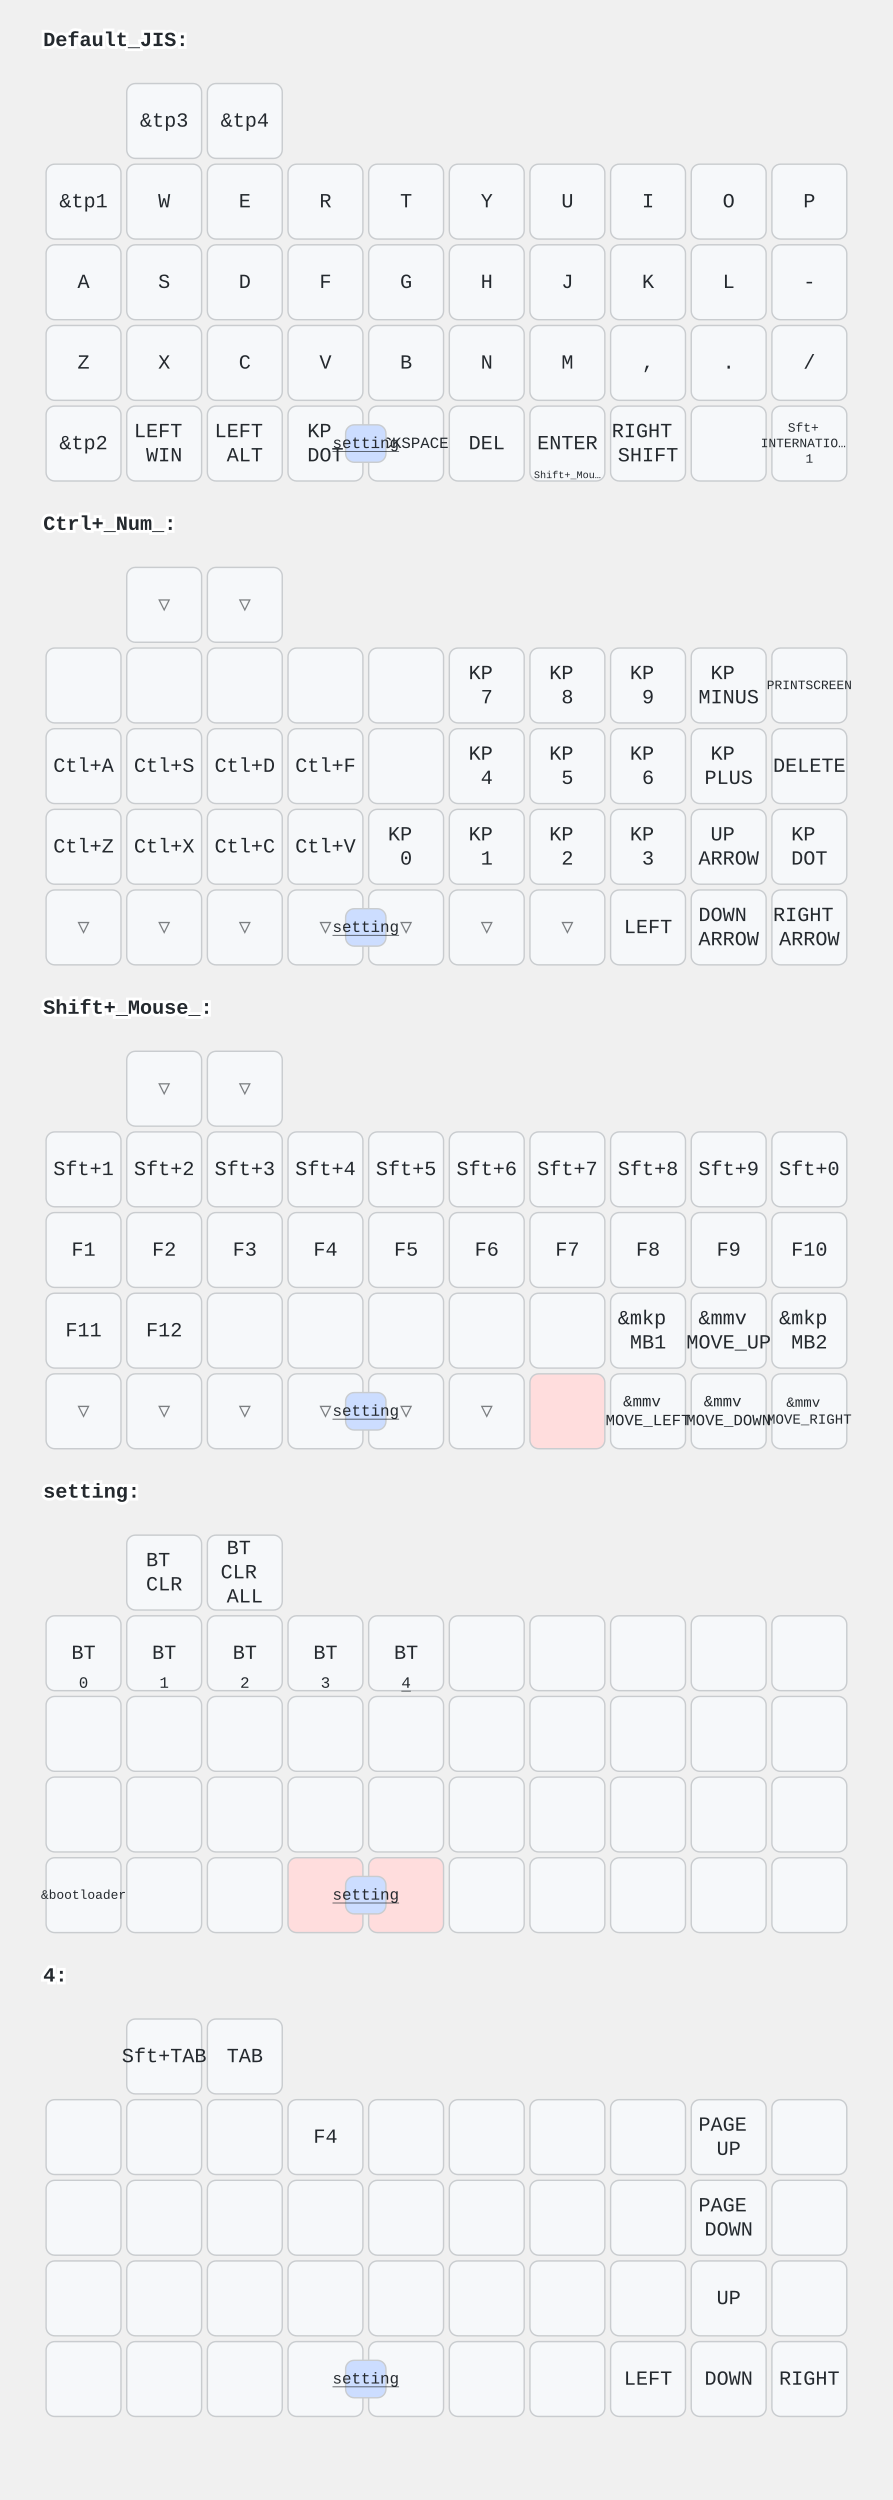
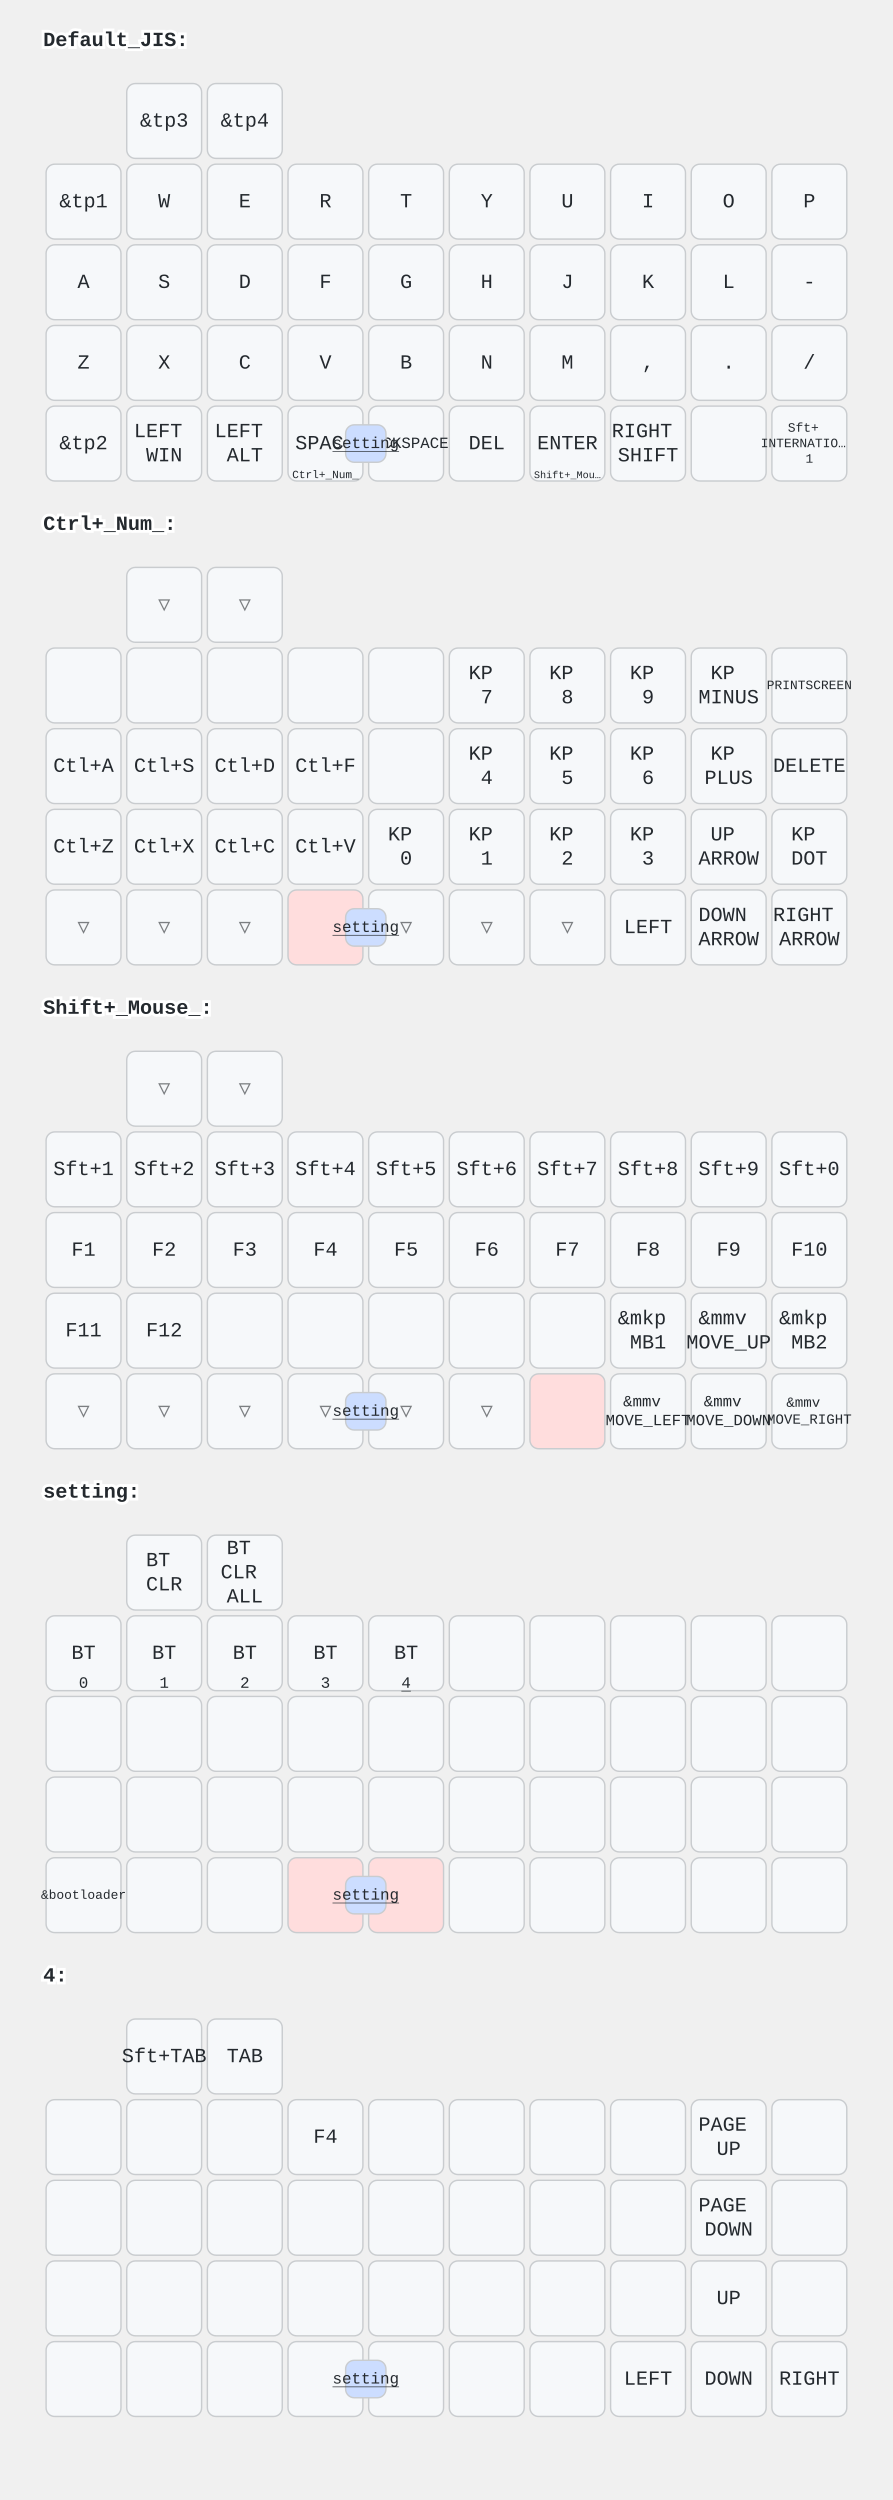
<svg xmlns="http://www.w3.org/2000/svg" width="620" height="1736" viewBox="0 0 620 1736" class="keymap">
  <style>/* inherit to force styles through use tags */
svg path {
    fill: inherit;
}

/* font and background color specifications */
svg.keymap {
    font-family: SFMono-Regular,Consolas,Liberation Mono,Menlo,monospace;
    font-size: 14px;
    font-kerning: normal;
    text-rendering: optimizeLegibility;
    fill: #24292e;
}

/* default key styling */
rect.key {
    fill: #f6f8fa;
}

rect.key, rect.combo {
    stroke: #c9cccf;
    stroke-width: 1;
}

/* default key side styling, only used is draw_key_sides is set */
rect.side {
    filter: brightness(90%);
}

/* color accent for combo boxes */
rect.combo, rect.combo-separate {
    fill: #cdf;
}

/* color accent for held keys */
rect.held, rect.combo.held {
    fill: #fdd;
}

/* color accent for ghost (optional) keys */
rect.ghost, rect.combo.ghost {
    stroke-dasharray: 4, 4;
    stroke-width: 2;
}

text {
    text-anchor: middle;
    dominant-baseline: middle;
}

/* styling for layer labels */
text.label {
    font-weight: bold;
    text-anchor: start;
    stroke: white;
    stroke-width: 4;
    paint-order: stroke;
}

/* styling for optional footer */
text.footer {
    text-anchor: end;
    dominant-baseline: auto;
    stroke: white;
    stroke-width: 4;
    paint-order: stroke;
}

/* styling for combo tap, and key non-tap label text */
text.combo, text.hold, text.shifted, text.left, text.right {
    font-size: 11px;
}

text.hold {
    text-anchor: middle;
    dominant-baseline: auto;
}

text.shifted {
    text-anchor: middle;
    dominant-baseline: hanging;
}

text.left {
    text-anchor: start;
}

text.right {
    text-anchor: end;
}

text.layer-activator {
    text-decoration: underline;
}

/* styling for hold/shifted label text in combo box */
text.combo.hold, text.combo.shifted, text.combo.left, text.combo.right {
    font-size: 8px;
}

/* lighter symbol for transparent keys */
text.trans {
    fill: #7b7e81;
}

/* styling for combo dendrons */
path.combo {
    stroke-width: 1;
    stroke: gray;
    fill: none;
}

/* Start Tabler Icons Cleanup */
/* cannot use height/width with glyphs */
.icon-tabler &gt; path {
    fill: inherit;
    stroke: inherit;
    stroke-width: 2;
}
/* hide tabler's default box */
.icon-tabler &gt; path[stroke="none"][fill="none"] {
    visibility: hidden;
}
/* End Tabler Icons Cleanup */
</style>
  <g transform="translate(30, 0)" class="layer-Default_JIS">
    <text x="0" y="28" class="label" id="Default_JIS">Default_JIS:</text>
    <g transform="translate(0, 56)">
      <g transform="translate(84, 28)" class="key keypos-0">
        <rect rx="6" ry="6" x="-26" y="-26" width="52" height="52" class="key" />
        <text x="0" y="0" class="key tap">&amp;tp3</text>
      </g>
      <g transform="translate(140, 28)" class="key keypos-1">
        <rect rx="6" ry="6" x="-26" y="-26" width="52" height="52" class="key" />
        <text x="0" y="0" class="key tap">&amp;tp4</text>
      </g>
      <g transform="translate(28, 84)" class="key keypos-2">
        <rect rx="6" ry="6" x="-26" y="-26" width="52" height="52" class="key" />
        <text x="0" y="0" class="key tap">&amp;tp1</text>
      </g>
      <g transform="translate(84, 84)" class="key keypos-3">
        <rect rx="6" ry="6" x="-26" y="-26" width="52" height="52" class="key" />
        <text x="0" y="0" class="key tap">W</text>
      </g>
      <g transform="translate(140, 84)" class="key keypos-4">
        <rect rx="6" ry="6" x="-26" y="-26" width="52" height="52" class="key" />
        <text x="0" y="0" class="key tap">E</text>
      </g>
      <g transform="translate(196, 84)" class="key keypos-5">
        <rect rx="6" ry="6" x="-26" y="-26" width="52" height="52" class="key" />
        <text x="0" y="0" class="key tap">R</text>
      </g>
      <g transform="translate(252, 84)" class="key keypos-6">
        <rect rx="6" ry="6" x="-26" y="-26" width="52" height="52" class="key" />
        <text x="0" y="0" class="key tap">T</text>
      </g>
      <g transform="translate(308, 84)" class="key keypos-7">
        <rect rx="6" ry="6" x="-26" y="-26" width="52" height="52" class="key" />
        <text x="0" y="0" class="key tap">Y</text>
      </g>
      <g transform="translate(364, 84)" class="key keypos-8">
        <rect rx="6" ry="6" x="-26" y="-26" width="52" height="52" class="key" />
        <text x="0" y="0" class="key tap">U</text>
      </g>
      <g transform="translate(420, 84)" class="key keypos-9">
        <rect rx="6" ry="6" x="-26" y="-26" width="52" height="52" class="key" />
        <text x="0" y="0" class="key tap">I</text>
      </g>
      <g transform="translate(476, 84)" class="key keypos-10">
        <rect rx="6" ry="6" x="-26" y="-26" width="52" height="52" class="key" />
        <text x="0" y="0" class="key tap">O</text>
      </g>
      <g transform="translate(532, 84)" class="key keypos-11">
        <rect rx="6" ry="6" x="-26" y="-26" width="52" height="52" class="key" />
        <text x="0" y="0" class="key tap">P</text>
      </g>
      <g transform="translate(28, 140)" class="key keypos-12">
        <rect rx="6" ry="6" x="-26" y="-26" width="52" height="52" class="key" />
        <text x="0" y="0" class="key tap">A</text>
      </g>
      <g transform="translate(84, 140)" class="key keypos-13">
        <rect rx="6" ry="6" x="-26" y="-26" width="52" height="52" class="key" />
        <text x="0" y="0" class="key tap">S</text>
      </g>
      <g transform="translate(140, 140)" class="key keypos-14">
        <rect rx="6" ry="6" x="-26" y="-26" width="52" height="52" class="key" />
        <text x="0" y="0" class="key tap">D</text>
      </g>
      <g transform="translate(196, 140)" class="key keypos-15">
        <rect rx="6" ry="6" x="-26" y="-26" width="52" height="52" class="key" />
        <text x="0" y="0" class="key tap">F</text>
      </g>
      <g transform="translate(252, 140)" class="key keypos-16">
        <rect rx="6" ry="6" x="-26" y="-26" width="52" height="52" class="key" />
        <text x="0" y="0" class="key tap">G</text>
      </g>
      <g transform="translate(308, 140)" class="key keypos-17">
        <rect rx="6" ry="6" x="-26" y="-26" width="52" height="52" class="key" />
        <text x="0" y="0" class="key tap">H</text>
      </g>
      <g transform="translate(364, 140)" class="key keypos-18">
        <rect rx="6" ry="6" x="-26" y="-26" width="52" height="52" class="key" />
        <text x="0" y="0" class="key tap">J</text>
      </g>
      <g transform="translate(420, 140)" class="key keypos-19">
        <rect rx="6" ry="6" x="-26" y="-26" width="52" height="52" class="key" />
        <text x="0" y="0" class="key tap">K</text>
      </g>
      <g transform="translate(476, 140)" class="key keypos-20">
        <rect rx="6" ry="6" x="-26" y="-26" width="52" height="52" class="key" />
        <text x="0" y="0" class="key tap">L</text>
      </g>
      <g transform="translate(532, 140)" class="key keypos-21">
        <rect rx="6" ry="6" x="-26" y="-26" width="52" height="52" class="key" />
        <text x="0" y="0" class="key tap">-</text>
      </g>
      <g transform="translate(28, 196)" class="key keypos-22">
        <rect rx="6" ry="6" x="-26" y="-26" width="52" height="52" class="key" />
        <text x="0" y="0" class="key tap">Z</text>
      </g>
      <g transform="translate(84, 196)" class="key keypos-23">
        <rect rx="6" ry="6" x="-26" y="-26" width="52" height="52" class="key" />
        <text x="0" y="0" class="key tap">X</text>
      </g>
      <g transform="translate(140, 196)" class="key keypos-24">
        <rect rx="6" ry="6" x="-26" y="-26" width="52" height="52" class="key" />
        <text x="0" y="0" class="key tap">C</text>
      </g>
      <g transform="translate(196, 196)" class="key keypos-25">
        <rect rx="6" ry="6" x="-26" y="-26" width="52" height="52" class="key" />
        <text x="0" y="0" class="key tap">V</text>
      </g>
      <g transform="translate(252, 196)" class="key keypos-26">
        <rect rx="6" ry="6" x="-26" y="-26" width="52" height="52" class="key" />
        <text x="0" y="0" class="key tap">B</text>
      </g>
      <g transform="translate(308, 196)" class="key keypos-27">
        <rect rx="6" ry="6" x="-26" y="-26" width="52" height="52" class="key" />
        <text x="0" y="0" class="key tap">N</text>
      </g>
      <g transform="translate(364, 196)" class="key keypos-28">
        <rect rx="6" ry="6" x="-26" y="-26" width="52" height="52" class="key" />
        <text x="0" y="0" class="key tap">M</text>
      </g>
      <g transform="translate(420, 196)" class="key keypos-29">
        <rect rx="6" ry="6" x="-26" y="-26" width="52" height="52" class="key" />
        <text x="0" y="0" class="key tap">,</text>
      </g>
      <g transform="translate(476, 196)" class="key keypos-30">
        <rect rx="6" ry="6" x="-26" y="-26" width="52" height="52" class="key" />
        <text x="0" y="0" class="key tap">.</text>
      </g>
      <g transform="translate(532, 196)" class="key keypos-31">
        <rect rx="6" ry="6" x="-26" y="-26" width="52" height="52" class="key" />
        <text x="0" y="0" class="key tap">/</text>
      </g>
      <g transform="translate(28, 252)" class="key keypos-32">
        <rect rx="6" ry="6" x="-26" y="-26" width="52" height="52" class="key" />
        <text x="0" y="0" class="key tap">&amp;tp2</text>
      </g>
      <g transform="translate(84, 252)" class="key keypos-33">
        <rect rx="6" ry="6" x="-26" y="-26" width="52" height="52" class="key" />
        <text x="0" y="0" class="key tap">
          <tspan x="0" dy="-0.6em">LEFT</tspan>
          <tspan x="0" dy="1.2em">WIN</tspan>
        </text>
      </g>
      <g transform="translate(140, 252)" class="key keypos-34">
        <rect rx="6" ry="6" x="-26" y="-26" width="52" height="52" class="key" />
        <text x="0" y="0" class="key tap">
          <tspan x="0" dy="-0.6em">LEFT</tspan>
          <tspan x="0" dy="1.2em">ALT</tspan>
        </text>
      </g>
      <g transform="translate(196, 252)" class="key keypos-35">
        <rect rx="6" ry="6" x="-26" y="-26" width="52" height="52" class="key" />
-         <text x="0" y="0" class="key tap">
-           <tspan x="0" dy="-0.6em">KP</tspan>
-           <tspan x="0" dy="1.2em">DOT</tspan>
-         </text>
+         <text x="0" y="0" class="key tap">SPACE</text>
+         <a href="#Ctrl_Num_">
+           <text x="0" y="24" class="key hold layer-activator">
+             <tspan style="font-size: 70%">Ctrl+_Num_</tspan>
+           </text>
+         </a>
      </g>
      <g transform="translate(252, 252)" class="key keypos-36">
        <rect rx="6" ry="6" x="-26" y="-26" width="52" height="52" class="key" />
        <text x="0" y="0" class="key tap">
          <tspan style="font-size: 78%">BACKSPACE</tspan>
        </text>
      </g>
      <g transform="translate(308, 252)" class="key keypos-37">
        <rect rx="6" ry="6" x="-26" y="-26" width="52" height="52" class="key" />
        <text x="0" y="0" class="key tap">DEL</text>
      </g>
      <g transform="translate(364, 252)" class="key keypos-38">
        <rect rx="6" ry="6" x="-26" y="-26" width="52" height="52" class="key" />
        <text x="0" y="0" class="key tap">ENTER</text>
        <a href="#Shift_Mouse_">
          <text x="0" y="24" class="key hold layer-activator">
            <tspan style="font-size: 64%">Shift+_Mou…</tspan>
          </text>
        </a>
      </g>
      <g transform="translate(420, 252)" class="key keypos-39">
        <rect rx="6" ry="6" x="-26" y="-26" width="52" height="52" class="key" />
        <text x="0" y="0" class="key tap">
          <tspan x="0" dy="-0.6em">RIGHT</tspan>
          <tspan x="0" dy="1.2em">SHIFT</tspan>
        </text>
      </g>
      <g transform="translate(476, 252)" class="key keypos-40">
        <rect rx="6" ry="6" x="-26" y="-26" width="52" height="52" class="key" />
      </g>
      <g transform="translate(532, 252)" class="key keypos-41">
        <rect rx="6" ry="6" x="-26" y="-26" width="52" height="52" class="key" />
        <text x="0" y="0" class="key tap">
          <tspan x="0" dy="-1.2em" style="font-size: 64%">Sft+</tspan>
          <tspan x="0" dy="1.2em" style="font-size: 64%">INTERNATIO…</tspan>
          <tspan x="0" dy="1.2em" style="font-size: 64%">1</tspan>
        </text>
      </g>
      <g class="combo combopos-0">
        <rect rx="6" ry="6" x="210" y="239" width="28" height="26" class="combo" />
        <a href="#setting">
          <text x="224" y="252" class="combo tap layer-activator">setting</text>
        </a>
      </g>
    </g>
  </g>
  <g transform="translate(30, 336)" class="layer-Ctrl+_Num_">
    <text x="0" y="28" class="label" id="Ctrl_Num_">Ctrl+_Num_:</text>
    <g transform="translate(0, 56)">
      <g transform="translate(84, 28)" class="key trans keypos-0">
        <rect rx="6" ry="6" x="-26" y="-26" width="52" height="52" class="key trans" />
        <text x="0" y="0" class="key trans tap">▽</text>
      </g>
      <g transform="translate(140, 28)" class="key trans keypos-1">
        <rect rx="6" ry="6" x="-26" y="-26" width="52" height="52" class="key trans" />
        <text x="0" y="0" class="key trans tap">▽</text>
      </g>
      <g transform="translate(28, 84)" class="key keypos-2">
        <rect rx="6" ry="6" x="-26" y="-26" width="52" height="52" class="key" />
      </g>
      <g transform="translate(84, 84)" class="key keypos-3">
        <rect rx="6" ry="6" x="-26" y="-26" width="52" height="52" class="key" />
      </g>
      <g transform="translate(140, 84)" class="key keypos-4">
        <rect rx="6" ry="6" x="-26" y="-26" width="52" height="52" class="key" />
      </g>
      <g transform="translate(196, 84)" class="key keypos-5">
        <rect rx="6" ry="6" x="-26" y="-26" width="52" height="52" class="key" />
      </g>
      <g transform="translate(252, 84)" class="key keypos-6">
        <rect rx="6" ry="6" x="-26" y="-26" width="52" height="52" class="key" />
      </g>
      <g transform="translate(308, 84)" class="key keypos-7">
        <rect rx="6" ry="6" x="-26" y="-26" width="52" height="52" class="key" />
        <text x="0" y="0" class="key tap">
          <tspan x="0" dy="-0.6em">KP</tspan>
          <tspan x="0" dy="1.2em">7</tspan>
        </text>
      </g>
      <g transform="translate(364, 84)" class="key keypos-8">
        <rect rx="6" ry="6" x="-26" y="-26" width="52" height="52" class="key" />
        <text x="0" y="0" class="key tap">
          <tspan x="0" dy="-0.6em">KP</tspan>
          <tspan x="0" dy="1.2em">8</tspan>
        </text>
      </g>
      <g transform="translate(420, 84)" class="key keypos-9">
        <rect rx="6" ry="6" x="-26" y="-26" width="52" height="52" class="key" />
        <text x="0" y="0" class="key tap">
          <tspan x="0" dy="-0.6em">KP</tspan>
          <tspan x="0" dy="1.2em">9</tspan>
        </text>
      </g>
      <g transform="translate(476, 84)" class="key keypos-10">
        <rect rx="6" ry="6" x="-26" y="-26" width="52" height="52" class="key" />
        <text x="0" y="0" class="key tap">
          <tspan x="0" dy="-0.6em">KP</tspan>
          <tspan x="0" dy="1.2em">MINUS</tspan>
        </text>
      </g>
      <g transform="translate(532, 84)" class="key keypos-11">
        <rect rx="6" ry="6" x="-26" y="-26" width="52" height="52" class="key" />
        <text x="0" y="0" class="key tap">
          <tspan style="font-size: 64%">PRINTSCREEN</tspan>
        </text>
      </g>
      <g transform="translate(28, 140)" class="key keypos-12">
        <rect rx="6" ry="6" x="-26" y="-26" width="52" height="52" class="key" />
        <text x="0" y="0" class="key tap">Ctl+A</text>
      </g>
      <g transform="translate(84, 140)" class="key keypos-13">
        <rect rx="6" ry="6" x="-26" y="-26" width="52" height="52" class="key" />
        <text x="0" y="0" class="key tap">Ctl+S</text>
      </g>
      <g transform="translate(140, 140)" class="key keypos-14">
        <rect rx="6" ry="6" x="-26" y="-26" width="52" height="52" class="key" />
        <text x="0" y="0" class="key tap">Ctl+D</text>
      </g>
      <g transform="translate(196, 140)" class="key keypos-15">
        <rect rx="6" ry="6" x="-26" y="-26" width="52" height="52" class="key" />
        <text x="0" y="0" class="key tap">Ctl+F</text>
      </g>
      <g transform="translate(252, 140)" class="key keypos-16">
        <rect rx="6" ry="6" x="-26" y="-26" width="52" height="52" class="key" />
      </g>
      <g transform="translate(308, 140)" class="key keypos-17">
        <rect rx="6" ry="6" x="-26" y="-26" width="52" height="52" class="key" />
        <text x="0" y="0" class="key tap">
          <tspan x="0" dy="-0.6em">KP</tspan>
          <tspan x="0" dy="1.2em">4</tspan>
        </text>
      </g>
      <g transform="translate(364, 140)" class="key keypos-18">
        <rect rx="6" ry="6" x="-26" y="-26" width="52" height="52" class="key" />
        <text x="0" y="0" class="key tap">
          <tspan x="0" dy="-0.6em">KP</tspan>
          <tspan x="0" dy="1.2em">5</tspan>
        </text>
      </g>
      <g transform="translate(420, 140)" class="key keypos-19">
        <rect rx="6" ry="6" x="-26" y="-26" width="52" height="52" class="key" />
        <text x="0" y="0" class="key tap">
          <tspan x="0" dy="-0.6em">KP</tspan>
          <tspan x="0" dy="1.2em">6</tspan>
        </text>
      </g>
      <g transform="translate(476, 140)" class="key keypos-20">
        <rect rx="6" ry="6" x="-26" y="-26" width="52" height="52" class="key" />
        <text x="0" y="0" class="key tap">
          <tspan x="0" dy="-0.6em">KP</tspan>
          <tspan x="0" dy="1.2em">PLUS</tspan>
        </text>
      </g>
      <g transform="translate(532, 140)" class="key keypos-21">
        <rect rx="6" ry="6" x="-26" y="-26" width="52" height="52" class="key" />
        <text x="0" y="0" class="key tap">DELETE</text>
      </g>
      <g transform="translate(28, 196)" class="key keypos-22">
        <rect rx="6" ry="6" x="-26" y="-26" width="52" height="52" class="key" />
        <text x="0" y="0" class="key tap">Ctl+Z</text>
      </g>
      <g transform="translate(84, 196)" class="key keypos-23">
        <rect rx="6" ry="6" x="-26" y="-26" width="52" height="52" class="key" />
        <text x="0" y="0" class="key tap">Ctl+X</text>
      </g>
      <g transform="translate(140, 196)" class="key keypos-24">
        <rect rx="6" ry="6" x="-26" y="-26" width="52" height="52" class="key" />
        <text x="0" y="0" class="key tap">Ctl+C</text>
      </g>
      <g transform="translate(196, 196)" class="key keypos-25">
        <rect rx="6" ry="6" x="-26" y="-26" width="52" height="52" class="key" />
        <text x="0" y="0" class="key tap">Ctl+V</text>
      </g>
      <g transform="translate(252, 196)" class="key keypos-26">
        <rect rx="6" ry="6" x="-26" y="-26" width="52" height="52" class="key" />
        <text x="0" y="0" class="key tap">
          <tspan x="0" dy="-0.6em">KP</tspan>
          <tspan x="0" dy="1.2em">0</tspan>
        </text>
      </g>
      <g transform="translate(308, 196)" class="key keypos-27">
        <rect rx="6" ry="6" x="-26" y="-26" width="52" height="52" class="key" />
        <text x="0" y="0" class="key tap">
          <tspan x="0" dy="-0.6em">KP</tspan>
          <tspan x="0" dy="1.2em">1</tspan>
        </text>
      </g>
      <g transform="translate(364, 196)" class="key keypos-28">
        <rect rx="6" ry="6" x="-26" y="-26" width="52" height="52" class="key" />
        <text x="0" y="0" class="key tap">
          <tspan x="0" dy="-0.6em">KP</tspan>
          <tspan x="0" dy="1.2em">2</tspan>
        </text>
      </g>
      <g transform="translate(420, 196)" class="key keypos-29">
        <rect rx="6" ry="6" x="-26" y="-26" width="52" height="52" class="key" />
        <text x="0" y="0" class="key tap">
          <tspan x="0" dy="-0.6em">KP</tspan>
          <tspan x="0" dy="1.2em">3</tspan>
        </text>
      </g>
      <g transform="translate(476, 196)" class="key keypos-30">
        <rect rx="6" ry="6" x="-26" y="-26" width="52" height="52" class="key" />
        <text x="0" y="0" class="key tap">
          <tspan x="0" dy="-0.6em">UP</tspan>
          <tspan x="0" dy="1.2em">ARROW</tspan>
        </text>
      </g>
      <g transform="translate(532, 196)" class="key keypos-31">
        <rect rx="6" ry="6" x="-26" y="-26" width="52" height="52" class="key" />
        <text x="0" y="0" class="key tap">
          <tspan x="0" dy="-0.6em">KP</tspan>
          <tspan x="0" dy="1.2em">DOT</tspan>
        </text>
      </g>
      <g transform="translate(28, 252)" class="key trans keypos-32">
        <rect rx="6" ry="6" x="-26" y="-26" width="52" height="52" class="key trans" />
        <text x="0" y="0" class="key trans tap">▽</text>
      </g>
      <g transform="translate(84, 252)" class="key trans keypos-33">
        <rect rx="6" ry="6" x="-26" y="-26" width="52" height="52" class="key trans" />
        <text x="0" y="0" class="key trans tap">▽</text>
      </g>
      <g transform="translate(140, 252)" class="key trans keypos-34">
        <rect rx="6" ry="6" x="-26" y="-26" width="52" height="52" class="key trans" />
        <text x="0" y="0" class="key trans tap">▽</text>
      </g>
-       <g transform="translate(196, 252)" class="key trans keypos-35">
-         <rect rx="6" ry="6" x="-26" y="-26" width="52" height="52" class="key trans" />
-         <text x="0" y="0" class="key trans tap">▽</text>
+       <g transform="translate(196, 252)" class="key held keypos-35">
+         <rect rx="6" ry="6" x="-26" y="-26" width="52" height="52" class="key held" />
      </g>
      <g transform="translate(252, 252)" class="key trans keypos-36">
        <rect rx="6" ry="6" x="-26" y="-26" width="52" height="52" class="key trans" />
        <text x="0" y="0" class="key trans tap">▽</text>
      </g>
      <g transform="translate(308, 252)" class="key trans keypos-37">
        <rect rx="6" ry="6" x="-26" y="-26" width="52" height="52" class="key trans" />
        <text x="0" y="0" class="key trans tap">▽</text>
      </g>
      <g transform="translate(364, 252)" class="key trans keypos-38">
        <rect rx="6" ry="6" x="-26" y="-26" width="52" height="52" class="key trans" />
        <text x="0" y="0" class="key trans tap">▽</text>
      </g>
      <g transform="translate(420, 252)" class="key keypos-39">
        <rect rx="6" ry="6" x="-26" y="-26" width="52" height="52" class="key" />
        <text x="0" y="0" class="key tap">LEFT</text>
      </g>
      <g transform="translate(476, 252)" class="key keypos-40">
        <rect rx="6" ry="6" x="-26" y="-26" width="52" height="52" class="key" />
        <text x="0" y="0" class="key tap">
          <tspan x="0" dy="-0.6em">DOWN</tspan>
          <tspan x="0" dy="1.2em">ARROW</tspan>
        </text>
      </g>
      <g transform="translate(532, 252)" class="key keypos-41">
        <rect rx="6" ry="6" x="-26" y="-26" width="52" height="52" class="key" />
        <text x="0" y="0" class="key tap">
          <tspan x="0" dy="-0.6em">RIGHT</tspan>
          <tspan x="0" dy="1.2em">ARROW</tspan>
        </text>
      </g>
      <g class="combo combopos-0">
        <rect rx="6" ry="6" x="210" y="239" width="28" height="26" class="combo" />
        <a href="#setting">
          <text x="224" y="252" class="combo tap layer-activator">setting</text>
        </a>
      </g>
    </g>
  </g>
  <g transform="translate(30, 672)" class="layer-Shift+_Mouse_">
    <text x="0" y="28" class="label" id="Shift_Mouse_">Shift+_Mouse_:</text>
    <g transform="translate(0, 56)">
      <g transform="translate(84, 28)" class="key trans keypos-0">
        <rect rx="6" ry="6" x="-26" y="-26" width="52" height="52" class="key trans" />
        <text x="0" y="0" class="key trans tap">▽</text>
      </g>
      <g transform="translate(140, 28)" class="key trans keypos-1">
        <rect rx="6" ry="6" x="-26" y="-26" width="52" height="52" class="key trans" />
        <text x="0" y="0" class="key trans tap">▽</text>
      </g>
      <g transform="translate(28, 84)" class="key keypos-2">
        <rect rx="6" ry="6" x="-26" y="-26" width="52" height="52" class="key" />
        <text x="0" y="0" class="key tap">Sft+1</text>
      </g>
      <g transform="translate(84, 84)" class="key keypos-3">
        <rect rx="6" ry="6" x="-26" y="-26" width="52" height="52" class="key" />
        <text x="0" y="0" class="key tap">Sft+2</text>
      </g>
      <g transform="translate(140, 84)" class="key keypos-4">
        <rect rx="6" ry="6" x="-26" y="-26" width="52" height="52" class="key" />
        <text x="0" y="0" class="key tap">Sft+3</text>
      </g>
      <g transform="translate(196, 84)" class="key keypos-5">
        <rect rx="6" ry="6" x="-26" y="-26" width="52" height="52" class="key" />
        <text x="0" y="0" class="key tap">Sft+4</text>
      </g>
      <g transform="translate(252, 84)" class="key keypos-6">
        <rect rx="6" ry="6" x="-26" y="-26" width="52" height="52" class="key" />
        <text x="0" y="0" class="key tap">Sft+5</text>
      </g>
      <g transform="translate(308, 84)" class="key keypos-7">
        <rect rx="6" ry="6" x="-26" y="-26" width="52" height="52" class="key" />
        <text x="0" y="0" class="key tap">Sft+6</text>
      </g>
      <g transform="translate(364, 84)" class="key keypos-8">
        <rect rx="6" ry="6" x="-26" y="-26" width="52" height="52" class="key" />
        <text x="0" y="0" class="key tap">Sft+7</text>
      </g>
      <g transform="translate(420, 84)" class="key keypos-9">
        <rect rx="6" ry="6" x="-26" y="-26" width="52" height="52" class="key" />
        <text x="0" y="0" class="key tap">Sft+8</text>
      </g>
      <g transform="translate(476, 84)" class="key keypos-10">
        <rect rx="6" ry="6" x="-26" y="-26" width="52" height="52" class="key" />
        <text x="0" y="0" class="key tap">Sft+9</text>
      </g>
      <g transform="translate(532, 84)" class="key keypos-11">
        <rect rx="6" ry="6" x="-26" y="-26" width="52" height="52" class="key" />
        <text x="0" y="0" class="key tap">Sft+0</text>
      </g>
      <g transform="translate(28, 140)" class="key keypos-12">
        <rect rx="6" ry="6" x="-26" y="-26" width="52" height="52" class="key" />
        <text x="0" y="0" class="key tap">F1</text>
      </g>
      <g transform="translate(84, 140)" class="key keypos-13">
        <rect rx="6" ry="6" x="-26" y="-26" width="52" height="52" class="key" />
        <text x="0" y="0" class="key tap">F2</text>
      </g>
      <g transform="translate(140, 140)" class="key keypos-14">
        <rect rx="6" ry="6" x="-26" y="-26" width="52" height="52" class="key" />
        <text x="0" y="0" class="key tap">F3</text>
      </g>
      <g transform="translate(196, 140)" class="key keypos-15">
        <rect rx="6" ry="6" x="-26" y="-26" width="52" height="52" class="key" />
        <text x="0" y="0" class="key tap">F4</text>
      </g>
      <g transform="translate(252, 140)" class="key keypos-16">
        <rect rx="6" ry="6" x="-26" y="-26" width="52" height="52" class="key" />
        <text x="0" y="0" class="key tap">F5</text>
      </g>
      <g transform="translate(308, 140)" class="key keypos-17">
        <rect rx="6" ry="6" x="-26" y="-26" width="52" height="52" class="key" />
        <text x="0" y="0" class="key tap">F6</text>
      </g>
      <g transform="translate(364, 140)" class="key keypos-18">
        <rect rx="6" ry="6" x="-26" y="-26" width="52" height="52" class="key" />
        <text x="0" y="0" class="key tap">F7</text>
      </g>
      <g transform="translate(420, 140)" class="key keypos-19">
        <rect rx="6" ry="6" x="-26" y="-26" width="52" height="52" class="key" />
        <text x="0" y="0" class="key tap">F8</text>
      </g>
      <g transform="translate(476, 140)" class="key keypos-20">
        <rect rx="6" ry="6" x="-26" y="-26" width="52" height="52" class="key" />
        <text x="0" y="0" class="key tap">F9</text>
      </g>
      <g transform="translate(532, 140)" class="key keypos-21">
        <rect rx="6" ry="6" x="-26" y="-26" width="52" height="52" class="key" />
        <text x="0" y="0" class="key tap">F10</text>
      </g>
      <g transform="translate(28, 196)" class="key keypos-22">
        <rect rx="6" ry="6" x="-26" y="-26" width="52" height="52" class="key" />
        <text x="0" y="0" class="key tap">F11</text>
      </g>
      <g transform="translate(84, 196)" class="key keypos-23">
        <rect rx="6" ry="6" x="-26" y="-26" width="52" height="52" class="key" />
        <text x="0" y="0" class="key tap">F12</text>
      </g>
      <g transform="translate(140, 196)" class="key keypos-24">
        <rect rx="6" ry="6" x="-26" y="-26" width="52" height="52" class="key" />
      </g>
      <g transform="translate(196, 196)" class="key keypos-25">
        <rect rx="6" ry="6" x="-26" y="-26" width="52" height="52" class="key" />
      </g>
      <g transform="translate(252, 196)" class="key keypos-26">
        <rect rx="6" ry="6" x="-26" y="-26" width="52" height="52" class="key" />
      </g>
      <g transform="translate(308, 196)" class="key keypos-27">
        <rect rx="6" ry="6" x="-26" y="-26" width="52" height="52" class="key" />
      </g>
      <g transform="translate(364, 196)" class="key keypos-28">
        <rect rx="6" ry="6" x="-26" y="-26" width="52" height="52" class="key" />
      </g>
      <g transform="translate(420, 196)" class="key keypos-29">
        <rect rx="6" ry="6" x="-26" y="-26" width="52" height="52" class="key" />
        <text x="0" y="0" class="key tap">
          <tspan x="0" dy="-0.6em">&amp;mkp</tspan>
          <tspan x="0" dy="1.2em">MB1</tspan>
        </text>
      </g>
      <g transform="translate(476, 196)" class="key keypos-30">
        <rect rx="6" ry="6" x="-26" y="-26" width="52" height="52" class="key" />
        <text x="0" y="0" class="key tap">
          <tspan x="0" dy="-0.6em">&amp;mmv</tspan>
          <tspan x="0" dy="1.2em">MOVE_UP</tspan>
        </text>
      </g>
      <g transform="translate(532, 196)" class="key keypos-31">
        <rect rx="6" ry="6" x="-26" y="-26" width="52" height="52" class="key" />
        <text x="0" y="0" class="key tap">
          <tspan x="0" dy="-0.6em">&amp;mkp</tspan>
          <tspan x="0" dy="1.2em">MB2</tspan>
        </text>
      </g>
      <g transform="translate(28, 252)" class="key trans keypos-32">
        <rect rx="6" ry="6" x="-26" y="-26" width="52" height="52" class="key trans" />
        <text x="0" y="0" class="key trans tap">▽</text>
      </g>
      <g transform="translate(84, 252)" class="key trans keypos-33">
        <rect rx="6" ry="6" x="-26" y="-26" width="52" height="52" class="key trans" />
        <text x="0" y="0" class="key trans tap">▽</text>
      </g>
      <g transform="translate(140, 252)" class="key trans keypos-34">
        <rect rx="6" ry="6" x="-26" y="-26" width="52" height="52" class="key trans" />
        <text x="0" y="0" class="key trans tap">▽</text>
      </g>
      <g transform="translate(196, 252)" class="key trans keypos-35">
        <rect rx="6" ry="6" x="-26" y="-26" width="52" height="52" class="key trans" />
        <text x="0" y="0" class="key trans tap">▽</text>
      </g>
      <g transform="translate(252, 252)" class="key trans keypos-36">
        <rect rx="6" ry="6" x="-26" y="-26" width="52" height="52" class="key trans" />
        <text x="0" y="0" class="key trans tap">▽</text>
      </g>
      <g transform="translate(308, 252)" class="key trans keypos-37">
        <rect rx="6" ry="6" x="-26" y="-26" width="52" height="52" class="key trans" />
        <text x="0" y="0" class="key trans tap">▽</text>
      </g>
      <g transform="translate(364, 252)" class="key held keypos-38">
        <rect rx="6" ry="6" x="-26" y="-26" width="52" height="52" class="key held" />
      </g>
      <g transform="translate(420, 252)" class="key keypos-39">
        <rect rx="6" ry="6" x="-26" y="-26" width="52" height="52" class="key" />
        <text x="0" y="0" class="key tap">
          <tspan x="0" dy="-0.6em" style="font-size: 78%">&amp;mmv</tspan>
          <tspan x="0" dy="1.2em" style="font-size: 78%">MOVE_LEFT</tspan>
        </text>
      </g>
      <g transform="translate(476, 252)" class="key keypos-40">
        <rect rx="6" ry="6" x="-26" y="-26" width="52" height="52" class="key" />
        <text x="0" y="0" class="key tap">
          <tspan x="0" dy="-0.6em" style="font-size: 78%">&amp;mmv</tspan>
          <tspan x="0" dy="1.2em" style="font-size: 78%">MOVE_DOWN</tspan>
        </text>
      </g>
      <g transform="translate(532, 252)" class="key keypos-41">
        <rect rx="6" ry="6" x="-26" y="-26" width="52" height="52" class="key" />
        <text x="0" y="0" class="key tap">
          <tspan x="0" dy="-0.6em" style="font-size: 70%">&amp;mmv</tspan>
          <tspan x="0" dy="1.2em" style="font-size: 70%">MOVE_RIGHT</tspan>
        </text>
      </g>
      <g class="combo combopos-0">
        <rect rx="6" ry="6" x="210" y="239" width="28" height="26" class="combo" />
        <a href="#setting">
          <text x="224" y="252" class="combo tap layer-activator">setting</text>
        </a>
      </g>
    </g>
  </g>
  <g transform="translate(30, 1008)" class="layer-setting">
    <text x="0" y="28" class="label" id="setting">setting:</text>
    <g transform="translate(0, 56)">
      <g transform="translate(84, 28)" class="key keypos-0">
        <rect rx="6" ry="6" x="-26" y="-26" width="52" height="52" class="key" />
        <text x="0" y="0" class="key tap">
          <tspan x="0" dy="-0.6em">BT</tspan>
          <tspan x="0" dy="1.2em">CLR</tspan>
        </text>
      </g>
      <g transform="translate(140, 28)" class="key keypos-1">
        <rect rx="6" ry="6" x="-26" y="-26" width="52" height="52" class="key" />
        <text x="0" y="0" class="key tap">
          <tspan x="0" dy="-1.2em">BT</tspan>
          <tspan x="0" dy="1.2em">CLR</tspan>
          <tspan x="0" dy="1.2em">ALL</tspan>
        </text>
      </g>
      <g transform="translate(28, 84)" class="key keypos-2">
        <rect rx="6" ry="6" x="-26" y="-26" width="52" height="52" class="key" />
        <text x="0" y="0" class="key tap">BT</text>
        <text x="0" y="24" class="key hold">0</text>
      </g>
      <g transform="translate(84, 84)" class="key keypos-3">
        <rect rx="6" ry="6" x="-26" y="-26" width="52" height="52" class="key" />
        <text x="0" y="0" class="key tap">BT</text>
        <text x="0" y="24" class="key hold">1</text>
      </g>
      <g transform="translate(140, 84)" class="key keypos-4">
        <rect rx="6" ry="6" x="-26" y="-26" width="52" height="52" class="key" />
        <text x="0" y="0" class="key tap">BT</text>
        <text x="0" y="24" class="key hold">2</text>
      </g>
      <g transform="translate(196, 84)" class="key keypos-5">
        <rect rx="6" ry="6" x="-26" y="-26" width="52" height="52" class="key" />
        <text x="0" y="0" class="key tap">BT</text>
        <text x="0" y="24" class="key hold">3</text>
      </g>
      <g transform="translate(252, 84)" class="key keypos-6">
        <rect rx="6" ry="6" x="-26" y="-26" width="52" height="52" class="key" />
        <text x="0" y="0" class="key tap">BT</text>
        <a href="#x_x">
          <text x="0" y="24" class="key hold layer-activator">4</text>
        </a>
      </g>
      <g transform="translate(308, 84)" class="key keypos-7">
        <rect rx="6" ry="6" x="-26" y="-26" width="52" height="52" class="key" />
      </g>
      <g transform="translate(364, 84)" class="key keypos-8">
        <rect rx="6" ry="6" x="-26" y="-26" width="52" height="52" class="key" />
      </g>
      <g transform="translate(420, 84)" class="key keypos-9">
        <rect rx="6" ry="6" x="-26" y="-26" width="52" height="52" class="key" />
      </g>
      <g transform="translate(476, 84)" class="key keypos-10">
        <rect rx="6" ry="6" x="-26" y="-26" width="52" height="52" class="key" />
      </g>
      <g transform="translate(532, 84)" class="key keypos-11">
        <rect rx="6" ry="6" x="-26" y="-26" width="52" height="52" class="key" />
      </g>
      <g transform="translate(28, 140)" class="key keypos-12">
        <rect rx="6" ry="6" x="-26" y="-26" width="52" height="52" class="key" />
      </g>
      <g transform="translate(84, 140)" class="key keypos-13">
        <rect rx="6" ry="6" x="-26" y="-26" width="52" height="52" class="key" />
      </g>
      <g transform="translate(140, 140)" class="key keypos-14">
        <rect rx="6" ry="6" x="-26" y="-26" width="52" height="52" class="key" />
      </g>
      <g transform="translate(196, 140)" class="key keypos-15">
        <rect rx="6" ry="6" x="-26" y="-26" width="52" height="52" class="key" />
      </g>
      <g transform="translate(252, 140)" class="key keypos-16">
        <rect rx="6" ry="6" x="-26" y="-26" width="52" height="52" class="key" />
      </g>
      <g transform="translate(308, 140)" class="key keypos-17">
        <rect rx="6" ry="6" x="-26" y="-26" width="52" height="52" class="key" />
      </g>
      <g transform="translate(364, 140)" class="key keypos-18">
        <rect rx="6" ry="6" x="-26" y="-26" width="52" height="52" class="key" />
      </g>
      <g transform="translate(420, 140)" class="key keypos-19">
        <rect rx="6" ry="6" x="-26" y="-26" width="52" height="52" class="key" />
      </g>
      <g transform="translate(476, 140)" class="key keypos-20">
        <rect rx="6" ry="6" x="-26" y="-26" width="52" height="52" class="key" />
      </g>
      <g transform="translate(532, 140)" class="key keypos-21">
        <rect rx="6" ry="6" x="-26" y="-26" width="52" height="52" class="key" />
      </g>
      <g transform="translate(28, 196)" class="key keypos-22">
        <rect rx="6" ry="6" x="-26" y="-26" width="52" height="52" class="key" />
      </g>
      <g transform="translate(84, 196)" class="key keypos-23">
        <rect rx="6" ry="6" x="-26" y="-26" width="52" height="52" class="key" />
      </g>
      <g transform="translate(140, 196)" class="key keypos-24">
        <rect rx="6" ry="6" x="-26" y="-26" width="52" height="52" class="key" />
      </g>
      <g transform="translate(196, 196)" class="key keypos-25">
        <rect rx="6" ry="6" x="-26" y="-26" width="52" height="52" class="key" />
      </g>
      <g transform="translate(252, 196)" class="key keypos-26">
        <rect rx="6" ry="6" x="-26" y="-26" width="52" height="52" class="key" />
      </g>
      <g transform="translate(308, 196)" class="key keypos-27">
        <rect rx="6" ry="6" x="-26" y="-26" width="52" height="52" class="key" />
      </g>
      <g transform="translate(364, 196)" class="key keypos-28">
        <rect rx="6" ry="6" x="-26" y="-26" width="52" height="52" class="key" />
      </g>
      <g transform="translate(420, 196)" class="key keypos-29">
        <rect rx="6" ry="6" x="-26" y="-26" width="52" height="52" class="key" />
      </g>
      <g transform="translate(476, 196)" class="key keypos-30">
        <rect rx="6" ry="6" x="-26" y="-26" width="52" height="52" class="key" />
      </g>
      <g transform="translate(532, 196)" class="key keypos-31">
        <rect rx="6" ry="6" x="-26" y="-26" width="52" height="52" class="key" />
      </g>
      <g transform="translate(28, 252)" class="key keypos-32">
        <rect rx="6" ry="6" x="-26" y="-26" width="52" height="52" class="key" />
        <text x="0" y="0" class="key tap">
          <tspan style="font-size: 64%">&amp;bootloader</tspan>
        </text>
      </g>
      <g transform="translate(84, 252)" class="key keypos-33">
        <rect rx="6" ry="6" x="-26" y="-26" width="52" height="52" class="key" />
      </g>
      <g transform="translate(140, 252)" class="key keypos-34">
        <rect rx="6" ry="6" x="-26" y="-26" width="52" height="52" class="key" />
      </g>
      <g transform="translate(196, 252)" class="key held keypos-35">
        <rect rx="6" ry="6" x="-26" y="-26" width="52" height="52" class="key held" />
      </g>
      <g transform="translate(252, 252)" class="key held keypos-36">
        <rect rx="6" ry="6" x="-26" y="-26" width="52" height="52" class="key held" />
      </g>
      <g transform="translate(308, 252)" class="key keypos-37">
        <rect rx="6" ry="6" x="-26" y="-26" width="52" height="52" class="key" />
      </g>
      <g transform="translate(364, 252)" class="key keypos-38">
        <rect rx="6" ry="6" x="-26" y="-26" width="52" height="52" class="key" />
      </g>
      <g transform="translate(420, 252)" class="key keypos-39">
        <rect rx="6" ry="6" x="-26" y="-26" width="52" height="52" class="key" />
      </g>
      <g transform="translate(476, 252)" class="key keypos-40">
        <rect rx="6" ry="6" x="-26" y="-26" width="52" height="52" class="key" />
      </g>
      <g transform="translate(532, 252)" class="key keypos-41">
        <rect rx="6" ry="6" x="-26" y="-26" width="52" height="52" class="key" />
      </g>
      <g class="combo combopos-0">
        <rect rx="6" ry="6" x="210" y="239" width="28" height="26" class="combo" />
        <a href="#setting">
          <text x="224" y="252" class="combo tap layer-activator">setting</text>
        </a>
      </g>
    </g>
  </g>
  <g transform="translate(30, 1344)" class="layer-4">
    <text x="0" y="28" class="label" id="x_x">4:</text>
    <g transform="translate(0, 56)">
      <g transform="translate(84, 28)" class="key keypos-0">
        <rect rx="6" ry="6" x="-26" y="-26" width="52" height="52" class="key" />
        <text x="0" y="0" class="key tap">Sft+TAB</text>
      </g>
      <g transform="translate(140, 28)" class="key keypos-1">
        <rect rx="6" ry="6" x="-26" y="-26" width="52" height="52" class="key" />
        <text x="0" y="0" class="key tap">TAB</text>
      </g>
      <g transform="translate(28, 84)" class="key keypos-2">
        <rect rx="6" ry="6" x="-26" y="-26" width="52" height="52" class="key" />
      </g>
      <g transform="translate(84, 84)" class="key keypos-3">
        <rect rx="6" ry="6" x="-26" y="-26" width="52" height="52" class="key" />
      </g>
      <g transform="translate(140, 84)" class="key keypos-4">
        <rect rx="6" ry="6" x="-26" y="-26" width="52" height="52" class="key" />
      </g>
      <g transform="translate(196, 84)" class="key keypos-5">
        <rect rx="6" ry="6" x="-26" y="-26" width="52" height="52" class="key" />
        <text x="0" y="0" class="key tap">F4</text>
      </g>
      <g transform="translate(252, 84)" class="key keypos-6">
        <rect rx="6" ry="6" x="-26" y="-26" width="52" height="52" class="key" />
      </g>
      <g transform="translate(308, 84)" class="key keypos-7">
        <rect rx="6" ry="6" x="-26" y="-26" width="52" height="52" class="key" />
      </g>
      <g transform="translate(364, 84)" class="key keypos-8">
        <rect rx="6" ry="6" x="-26" y="-26" width="52" height="52" class="key" />
      </g>
      <g transform="translate(420, 84)" class="key keypos-9">
        <rect rx="6" ry="6" x="-26" y="-26" width="52" height="52" class="key" />
      </g>
      <g transform="translate(476, 84)" class="key keypos-10">
        <rect rx="6" ry="6" x="-26" y="-26" width="52" height="52" class="key" />
        <text x="0" y="0" class="key tap">
          <tspan x="0" dy="-0.6em">PAGE</tspan>
          <tspan x="0" dy="1.2em">UP</tspan>
        </text>
      </g>
      <g transform="translate(532, 84)" class="key keypos-11">
        <rect rx="6" ry="6" x="-26" y="-26" width="52" height="52" class="key" />
      </g>
      <g transform="translate(28, 140)" class="key keypos-12">
        <rect rx="6" ry="6" x="-26" y="-26" width="52" height="52" class="key" />
      </g>
      <g transform="translate(84, 140)" class="key keypos-13">
        <rect rx="6" ry="6" x="-26" y="-26" width="52" height="52" class="key" />
      </g>
      <g transform="translate(140, 140)" class="key keypos-14">
        <rect rx="6" ry="6" x="-26" y="-26" width="52" height="52" class="key" />
      </g>
      <g transform="translate(196, 140)" class="key keypos-15">
        <rect rx="6" ry="6" x="-26" y="-26" width="52" height="52" class="key" />
      </g>
      <g transform="translate(252, 140)" class="key keypos-16">
        <rect rx="6" ry="6" x="-26" y="-26" width="52" height="52" class="key" />
      </g>
      <g transform="translate(308, 140)" class="key keypos-17">
        <rect rx="6" ry="6" x="-26" y="-26" width="52" height="52" class="key" />
      </g>
      <g transform="translate(364, 140)" class="key keypos-18">
        <rect rx="6" ry="6" x="-26" y="-26" width="52" height="52" class="key" />
      </g>
      <g transform="translate(420, 140)" class="key keypos-19">
        <rect rx="6" ry="6" x="-26" y="-26" width="52" height="52" class="key" />
      </g>
      <g transform="translate(476, 140)" class="key keypos-20">
        <rect rx="6" ry="6" x="-26" y="-26" width="52" height="52" class="key" />
        <text x="0" y="0" class="key tap">
          <tspan x="0" dy="-0.6em">PAGE</tspan>
          <tspan x="0" dy="1.2em">DOWN</tspan>
        </text>
      </g>
      <g transform="translate(532, 140)" class="key keypos-21">
        <rect rx="6" ry="6" x="-26" y="-26" width="52" height="52" class="key" />
      </g>
      <g transform="translate(28, 196)" class="key keypos-22">
        <rect rx="6" ry="6" x="-26" y="-26" width="52" height="52" class="key" />
      </g>
      <g transform="translate(84, 196)" class="key keypos-23">
        <rect rx="6" ry="6" x="-26" y="-26" width="52" height="52" class="key" />
      </g>
      <g transform="translate(140, 196)" class="key keypos-24">
        <rect rx="6" ry="6" x="-26" y="-26" width="52" height="52" class="key" />
      </g>
      <g transform="translate(196, 196)" class="key keypos-25">
        <rect rx="6" ry="6" x="-26" y="-26" width="52" height="52" class="key" />
      </g>
      <g transform="translate(252, 196)" class="key keypos-26">
        <rect rx="6" ry="6" x="-26" y="-26" width="52" height="52" class="key" />
      </g>
      <g transform="translate(308, 196)" class="key keypos-27">
        <rect rx="6" ry="6" x="-26" y="-26" width="52" height="52" class="key" />
      </g>
      <g transform="translate(364, 196)" class="key keypos-28">
        <rect rx="6" ry="6" x="-26" y="-26" width="52" height="52" class="key" />
      </g>
      <g transform="translate(420, 196)" class="key keypos-29">
        <rect rx="6" ry="6" x="-26" y="-26" width="52" height="52" class="key" />
      </g>
      <g transform="translate(476, 196)" class="key keypos-30">
        <rect rx="6" ry="6" x="-26" y="-26" width="52" height="52" class="key" />
        <text x="0" y="0" class="key tap">UP</text>
      </g>
      <g transform="translate(532, 196)" class="key keypos-31">
        <rect rx="6" ry="6" x="-26" y="-26" width="52" height="52" class="key" />
      </g>
      <g transform="translate(28, 252)" class="key keypos-32">
        <rect rx="6" ry="6" x="-26" y="-26" width="52" height="52" class="key" />
      </g>
      <g transform="translate(84, 252)" class="key keypos-33">
        <rect rx="6" ry="6" x="-26" y="-26" width="52" height="52" class="key" />
      </g>
      <g transform="translate(140, 252)" class="key keypos-34">
        <rect rx="6" ry="6" x="-26" y="-26" width="52" height="52" class="key" />
      </g>
      <g transform="translate(196, 252)" class="key keypos-35">
        <rect rx="6" ry="6" x="-26" y="-26" width="52" height="52" class="key" />
      </g>
      <g transform="translate(252, 252)" class="key keypos-36">
        <rect rx="6" ry="6" x="-26" y="-26" width="52" height="52" class="key" />
      </g>
      <g transform="translate(308, 252)" class="key keypos-37">
        <rect rx="6" ry="6" x="-26" y="-26" width="52" height="52" class="key" />
      </g>
      <g transform="translate(364, 252)" class="key keypos-38">
        <rect rx="6" ry="6" x="-26" y="-26" width="52" height="52" class="key" />
      </g>
      <g transform="translate(420, 252)" class="key keypos-39">
        <rect rx="6" ry="6" x="-26" y="-26" width="52" height="52" class="key" />
        <text x="0" y="0" class="key tap">LEFT</text>
      </g>
      <g transform="translate(476, 252)" class="key keypos-40">
        <rect rx="6" ry="6" x="-26" y="-26" width="52" height="52" class="key" />
        <text x="0" y="0" class="key tap">DOWN</text>
      </g>
      <g transform="translate(532, 252)" class="key keypos-41">
        <rect rx="6" ry="6" x="-26" y="-26" width="52" height="52" class="key" />
        <text x="0" y="0" class="key tap">RIGHT</text>
      </g>
      <g class="combo combopos-0">
        <rect rx="6" ry="6" x="210" y="239" width="28" height="26" class="combo" />
        <a href="#setting">
          <text x="224" y="252" class="combo tap layer-activator">setting</text>
        </a>
      </g>
    </g>
  </g>
</svg>
